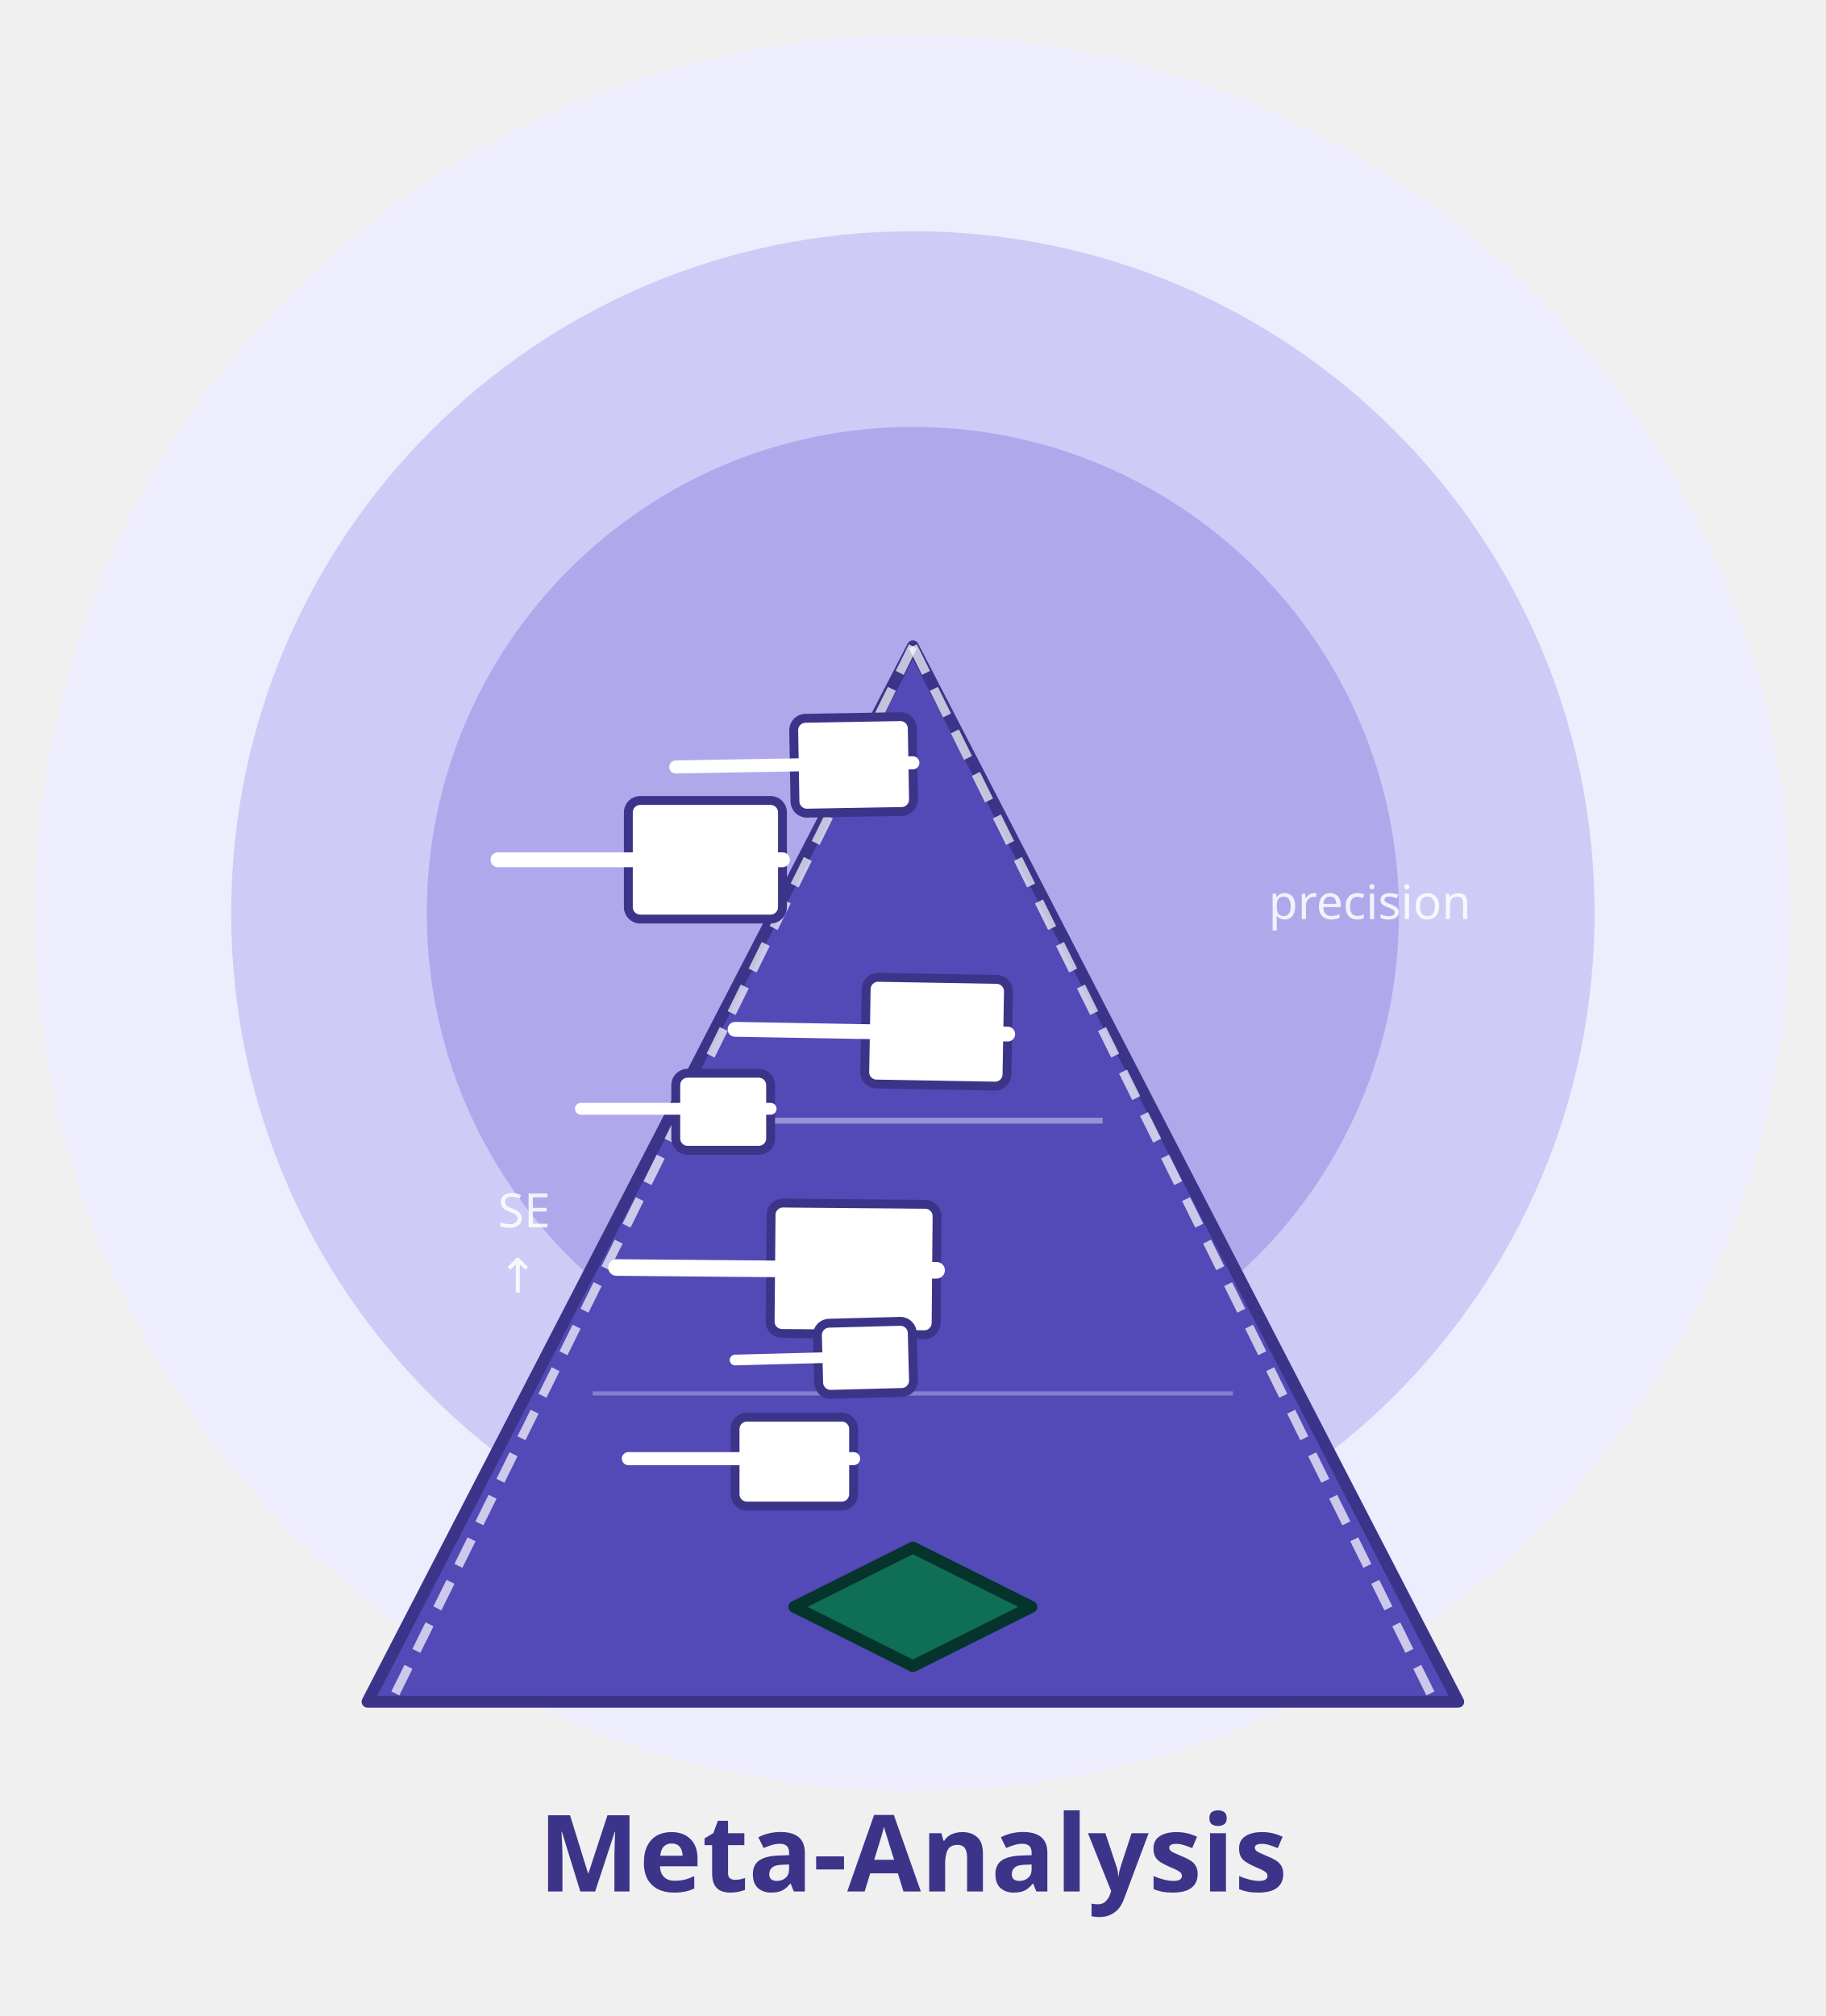
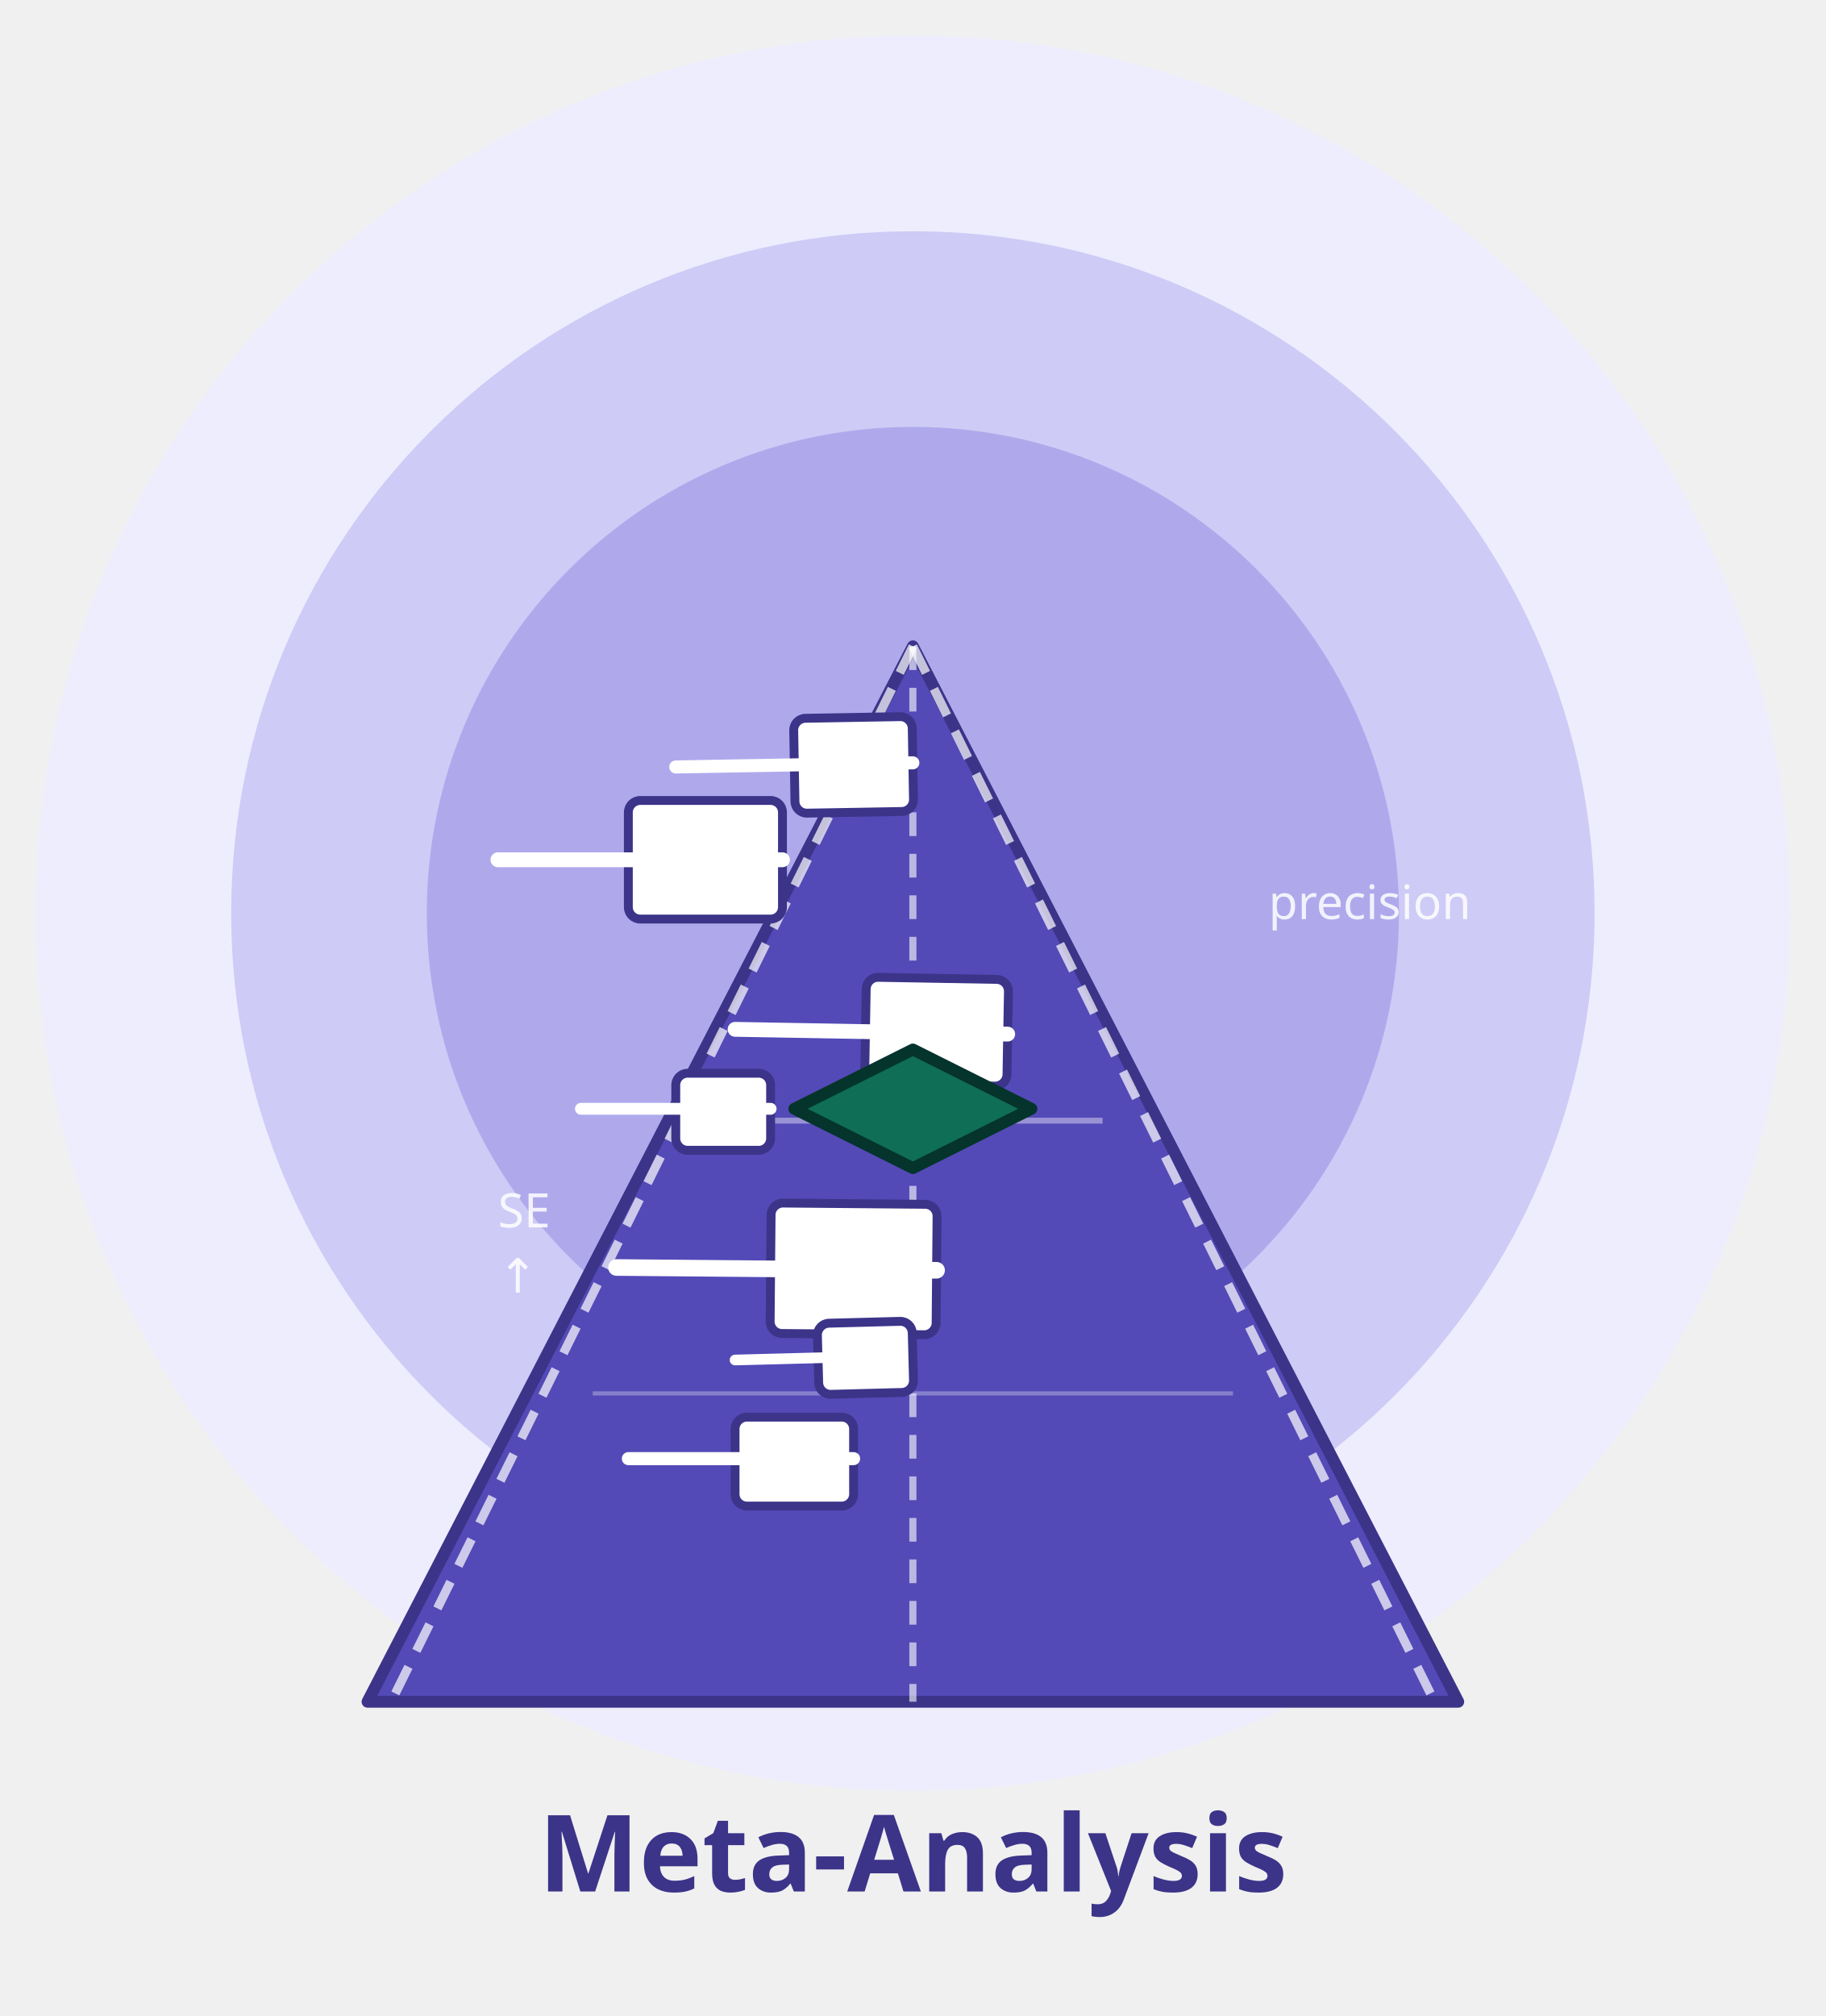
<svg xmlns="http://www.w3.org/2000/svg" viewBox="186 41 308 340" width="100%" style="background:transparent;">
  <defs>
    <marker id="arw" viewBox="0 0 10 10" refX="8" refY="5" markerWidth="6" markerHeight="6" orient="auto-start-reverse">
      <path d="M2 1L8 5L2 9" fill="none" stroke="context-stroke" stroke-width="1.5" stroke-linecap="round" stroke-linejoin="round" />
    </marker>
  </defs>
  <circle cx="340" cy="195" r="148" fill="#EEEDFE" />
  <circle cx="340" cy="195" r="115" fill="#CECBF6" />
  <circle cx="340" cy="195" r="82" fill="#AFA9EC" />
  <path d="M248 328 L432 328 L340 150 Z" fill="#534AB7" stroke="#3C3489" stroke-width="2" stroke-linejoin="round" />
  <line x1="308" y1="230" x2="372" y2="230" stroke="#FFFFFF" stroke-width="1" opacity="0.4" />
  <line x1="286" y1="276" x2="394" y2="276" stroke="#FFFFFF" stroke-width="0.7" opacity="0.3" />
  <line x1="340" y1="150" x2="252" y2="328" stroke="#FFFFFF" stroke-width="1.5" stroke-dasharray="5 3" opacity="0.7" />
  <line x1="340" y1="150" x2="428" y2="328" stroke="#FFFFFF" stroke-width="1.5" stroke-dasharray="5 3" opacity="0.7" />
+   <line x1="340" y1="150" x2="340" y2="328" stroke="#FFFFFF" stroke-width="1.2" stroke-dasharray="4 3" opacity="0.6" />
  <text x="270" y="248" font-family="sans-serif" font-size="8" font-weight="400" fill="#FFFFFF" opacity="0.85">SE</text>
  <text x="270" y="259" font-family="sans-serif" font-size="8" font-weight="400" fill="#FFFFFF" opacity="0.85">↑</text>
  <text x="400" y="196" font-family="sans-serif" font-size="8" font-weight="400" fill="#FFFFFF" opacity="0.85">precision</text>
  <rect x="320" y="162" width="20" height="16" rx="2" fill="#FFFFFF" stroke="#3C3489" stroke-width="1.5" transform="rotate(-1, 330, 170)" />
  <line x1="300" y1="170" x2="340" y2="170" stroke="#FFFFFF" stroke-width="2.2" stroke-linecap="round" transform="rotate(-1, 320, 170)" />
  <rect x="292" y="176" width="26" height="20" rx="2" fill="#FFFFFF" stroke="#3C3489" stroke-width="1.5" />
  <line x1="270" y1="186" x2="318" y2="186" stroke="#FFFFFF" stroke-width="2.5" stroke-linecap="round" />
  <rect x="332" y="206" width="24" height="18" rx="2" fill="#FFFFFF" stroke="#3C3489" stroke-width="1.5" transform="rotate(1, 344, 215)" />
  <line x1="310" y1="215" x2="356" y2="215" stroke="#FFFFFF" stroke-width="2.5" stroke-linecap="round" transform="rotate(1, 333, 215)" />
  <rect x="300" y="222" width="16" height="13" rx="2" fill="#FFFFFF" stroke="#3C3489" stroke-width="1.5" />
  <line x1="284" y1="228" x2="316" y2="228" stroke="#FFFFFF" stroke-width="2" stroke-linecap="round" />
  <rect x="316" y="244" width="28" height="22" rx="2" fill="#FFFFFF" stroke="#3C3489" stroke-width="1.5" transform="rotate(0.5, 330, 255)" />
  <line x1="290" y1="255" x2="344" y2="255" stroke="#FFFFFF" stroke-width="2.8" stroke-linecap="round" transform="rotate(0.5, 317, 255)" />
  <rect x="324" y="264" width="16" height="12" rx="2" fill="#FFFFFF" stroke="#3C3489" stroke-width="1.5" transform="rotate(-1.5, 332, 270)" />
  <line x1="310" y1="270" x2="338" y2="270" stroke="#FFFFFF" stroke-width="1.8" stroke-linecap="round" transform="rotate(-1.5, 324, 270)" />
  <rect x="310" y="280" width="20" height="15" rx="2" fill="#FFFFFF" stroke="#3C3489" stroke-width="1.5" />
  <line x1="292" y1="287" x2="330" y2="287" stroke="#FFFFFF" stroke-width="2.2" stroke-linecap="round" />
-   <polygon points="340,302 360,312 340,322 320,312" fill="#0F6E56" stroke="#04342C" stroke-width="2" stroke-linejoin="round" />
+   <polygon points="340,218 360,228 340,238 320,228" fill="#0F6E56" stroke="#04342C" stroke-width="2" stroke-linejoin="round" />
  <text x="340" y="360" text-anchor="middle" font-family="sans-serif" font-size="18" font-weight="600" fill="#3C3489">Meta-Analysis</text>
</svg>
